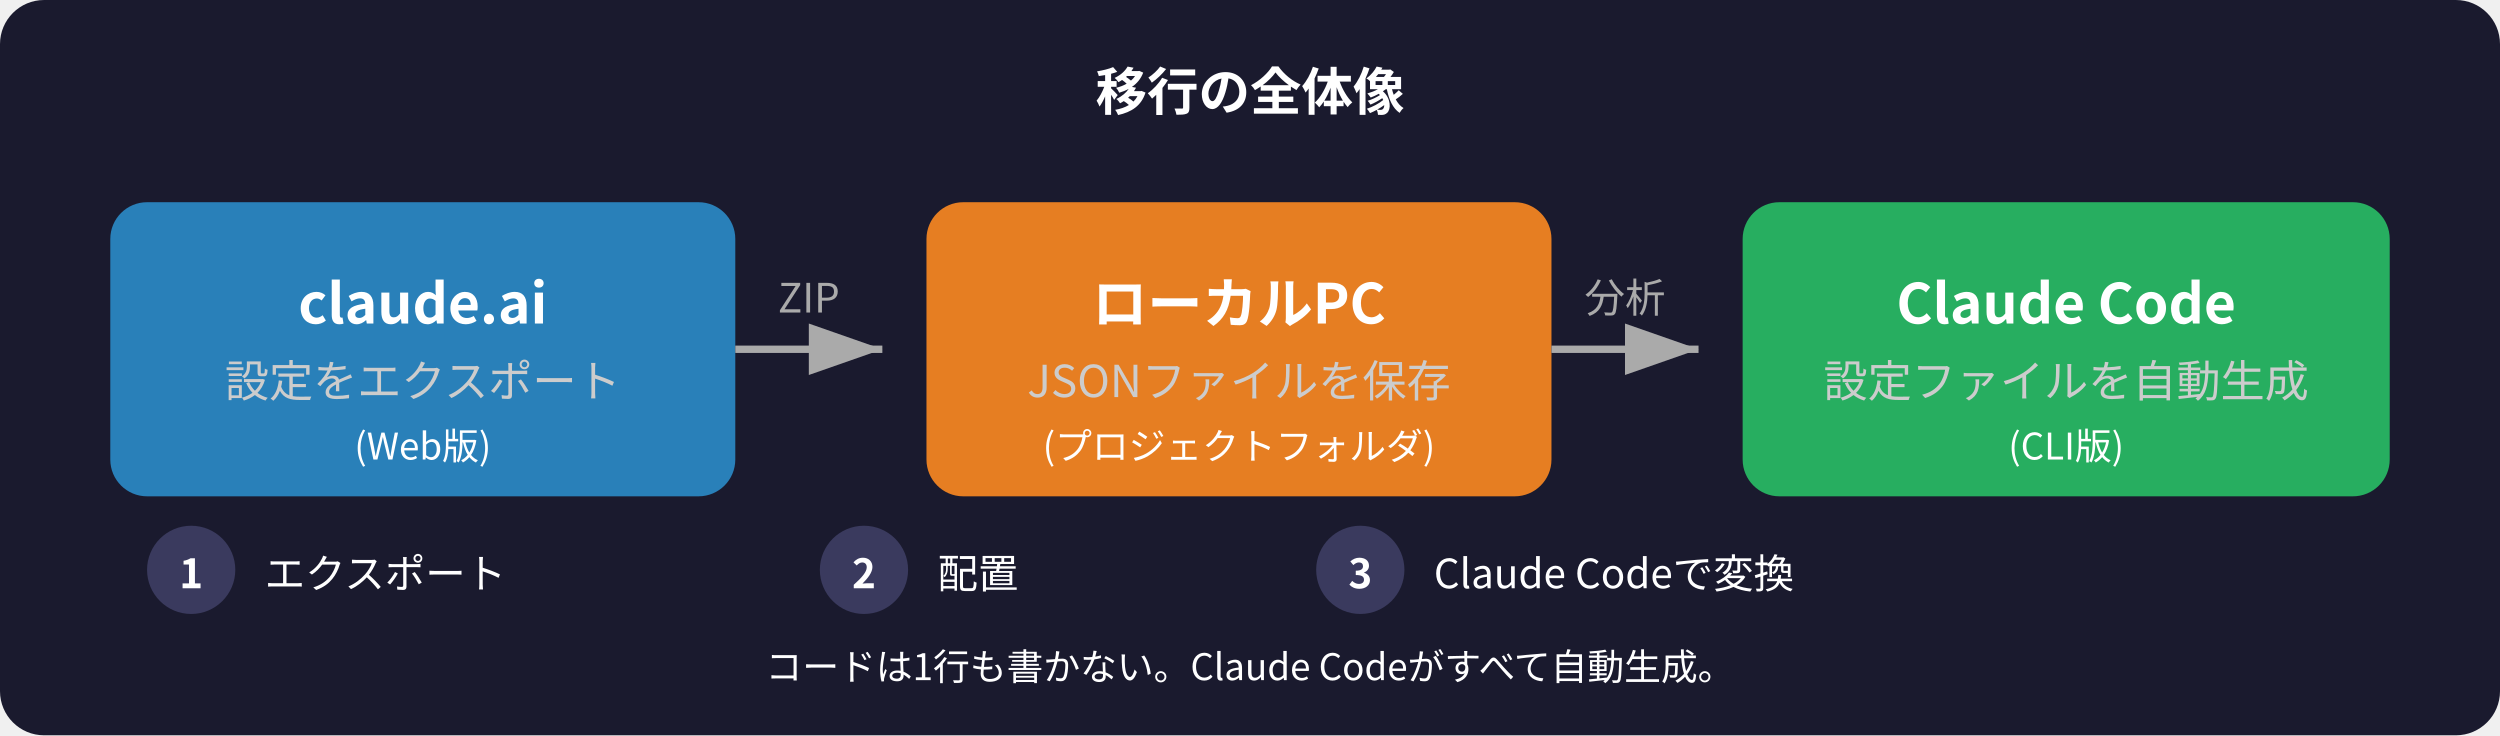
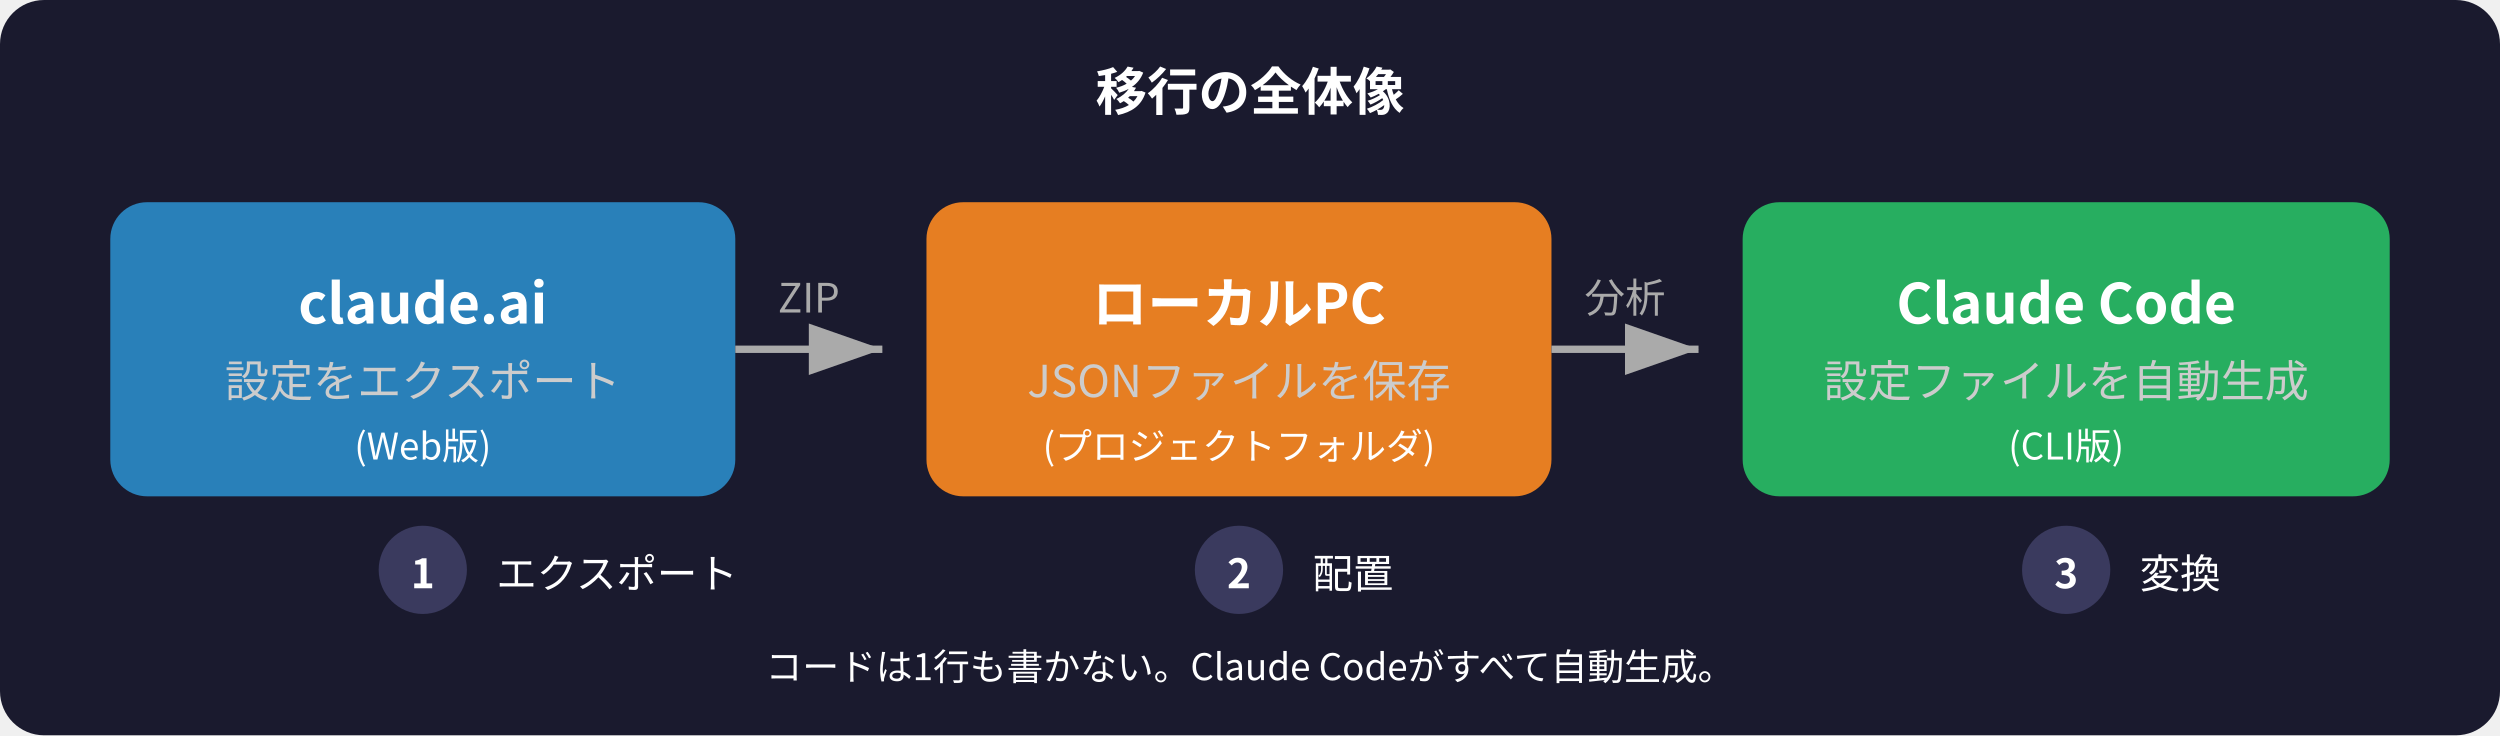
<svg xmlns="http://www.w3.org/2000/svg" viewBox="0 0 680 200" width="680" height="200">
  <defs>
    <style>
      text { font-family: 'Noto Sans CJK JP', 'Segoe UI', 'Meiryo', sans-serif; fill: #ffffff; }
      .box-title { font-size: 15px; font-weight: bold; }
      .box-sub { font-size: 12px; fill: #cccccc; }
      .arrow-label { font-size: 11px; fill: #aaaaaa; }
    </style>
    <marker id="arrowhead" markerWidth="10" markerHeight="7" refX="10" refY="3.5" orient="auto">
      <polygon points="0 0, 10 3.5, 0 7" fill="#aaaaaa" />
    </marker>
  </defs>
  <rect x="0" y="0" width="680" height="200" rx="12" fill="#1a1a2e" />
  <text x="340" y="30" text-anchor="middle" font-size="14" font-weight="bold" fill="#888888">移行の全体像</text>
  <rect x="30" y="55" width="170" height="80" rx="10" fill="#2980b9" />
  <text x="115" y="88" text-anchor="middle" class="box-title">claude.ai</text>
  <text x="115" y="108" text-anchor="middle" class="box-sub">設定をエクスポート</text>
  <text x="115" y="125" text-anchor="middle" font-size="10" fill="#a0c4e8">(Web版)</text>
  <line x1="200" y1="95" x2="240" y2="95" stroke="#aaaaaa" stroke-width="2" marker-end="url(#arrowhead)" />
  <text x="220" y="85" text-anchor="middle" class="arrow-label">ZIP</text>
  <rect x="252" y="55" width="170" height="80" rx="10" fill="#e67e22" />
  <text x="337" y="88" text-anchor="middle" class="box-title">ローカルPC</text>
  <text x="337" y="108" text-anchor="middle" class="box-sub">JSONファイルを保存</text>
  <text x="337" y="125" text-anchor="middle" font-size="10" fill="#f5d5a8">(プロジェクトフォルダ)</text>
  <line x1="422" y1="95" x2="462" y2="95" stroke="#aaaaaa" stroke-width="2" marker-end="url(#arrowhead)" />
  <text x="442" y="85" text-anchor="middle" class="arrow-label">分析</text>
  <rect x="474" y="55" width="176" height="80" rx="10" fill="#27ae60" />
  <text x="562" y="88" text-anchor="middle" class="box-title">Claude Code</text>
  <text x="562" y="108" text-anchor="middle" class="box-sub">設定ファイルを自動生成</text>
  <text x="562" y="125" text-anchor="middle" font-size="10" fill="#a8e6c4">(CLI版)</text>
-   <circle cx="52" cy="155" r="12" fill="#3a3a5e" />
-   <text x="52" y="160" text-anchor="middle" font-size="11" font-weight="bold" fill="#ffffff">1</text>
-   <text x="72" y="160" text-anchor="start" font-size="11" fill="#888888">エクスポート</text>
-   <circle cx="235" cy="155" r="12" fill="#3a3a5e" />
-   <text x="235" y="160" text-anchor="middle" font-size="11" font-weight="bold" fill="#ffffff">2</text>
-   <text x="255" y="160" text-anchor="start" font-size="11" fill="#888888">配置</text>
-   <circle cx="370" cy="155" r="12" fill="#3a3a5e" />
-   <text x="370" y="160" text-anchor="middle" font-size="11" font-weight="bold" fill="#ffffff">3</text>
-   <text x="390" y="160" text-anchor="start" font-size="11" fill="#888888">Claude Codeで変換</text>
+   <circle cx="115" cy="155" r="12" fill="#3a3a5e" />
+   <text x="115" y="160" text-anchor="middle" font-size="11" font-weight="bold" fill="#ffffff">1</text>
+   <text x="135" y="160" text-anchor="start" font-size="11" fill="#888888">エクスポート</text>
+   <circle cx="337" cy="155" r="12" fill="#3a3a5e" />
+   <text x="337" y="160" text-anchor="middle" font-size="11" font-weight="bold" fill="#ffffff">2</text>
+   <text x="357" y="160" text-anchor="start" font-size="11" fill="#888888">配置</text>
+   <circle cx="562" cy="155" r="12" fill="#3a3a5e" />
+   <text x="562" y="160" text-anchor="middle" font-size="11" font-weight="bold" fill="#ffffff">3</text>
+   <text x="582" y="160" text-anchor="start" font-size="11" fill="#888888">変換</text>
  <text x="340" y="185" text-anchor="middle" font-size="10" fill="#666666">コードは1行も書かない。Claude Codeがすべて自動生成。</text>
</svg>
